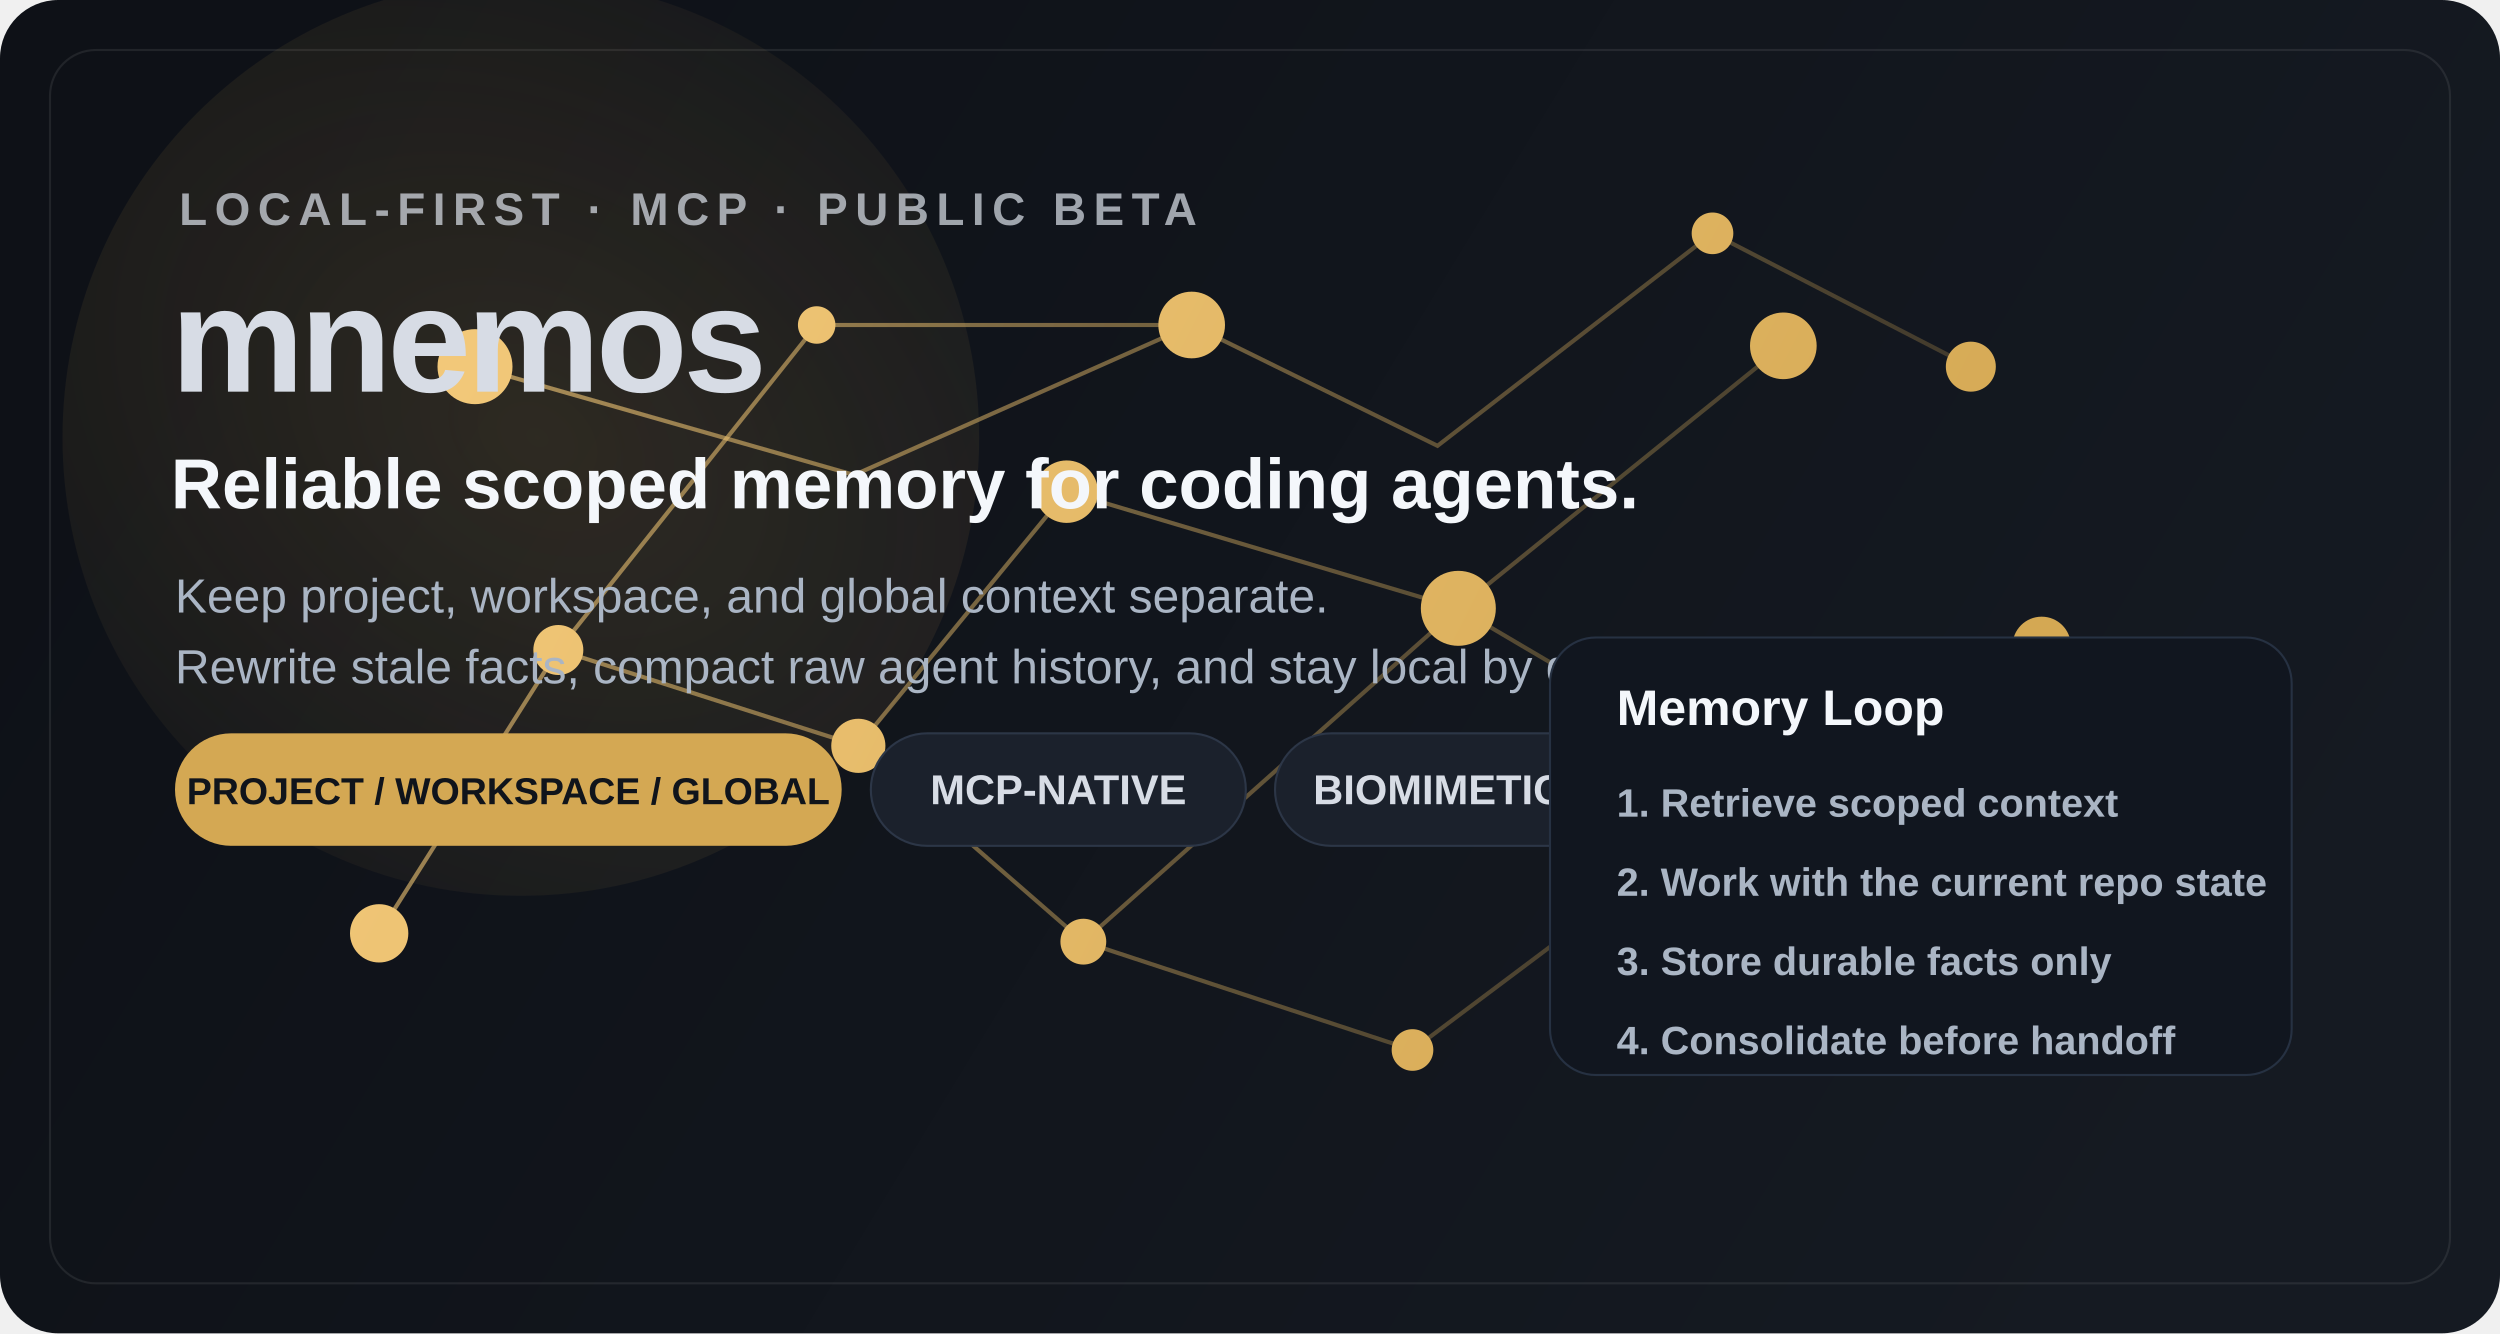
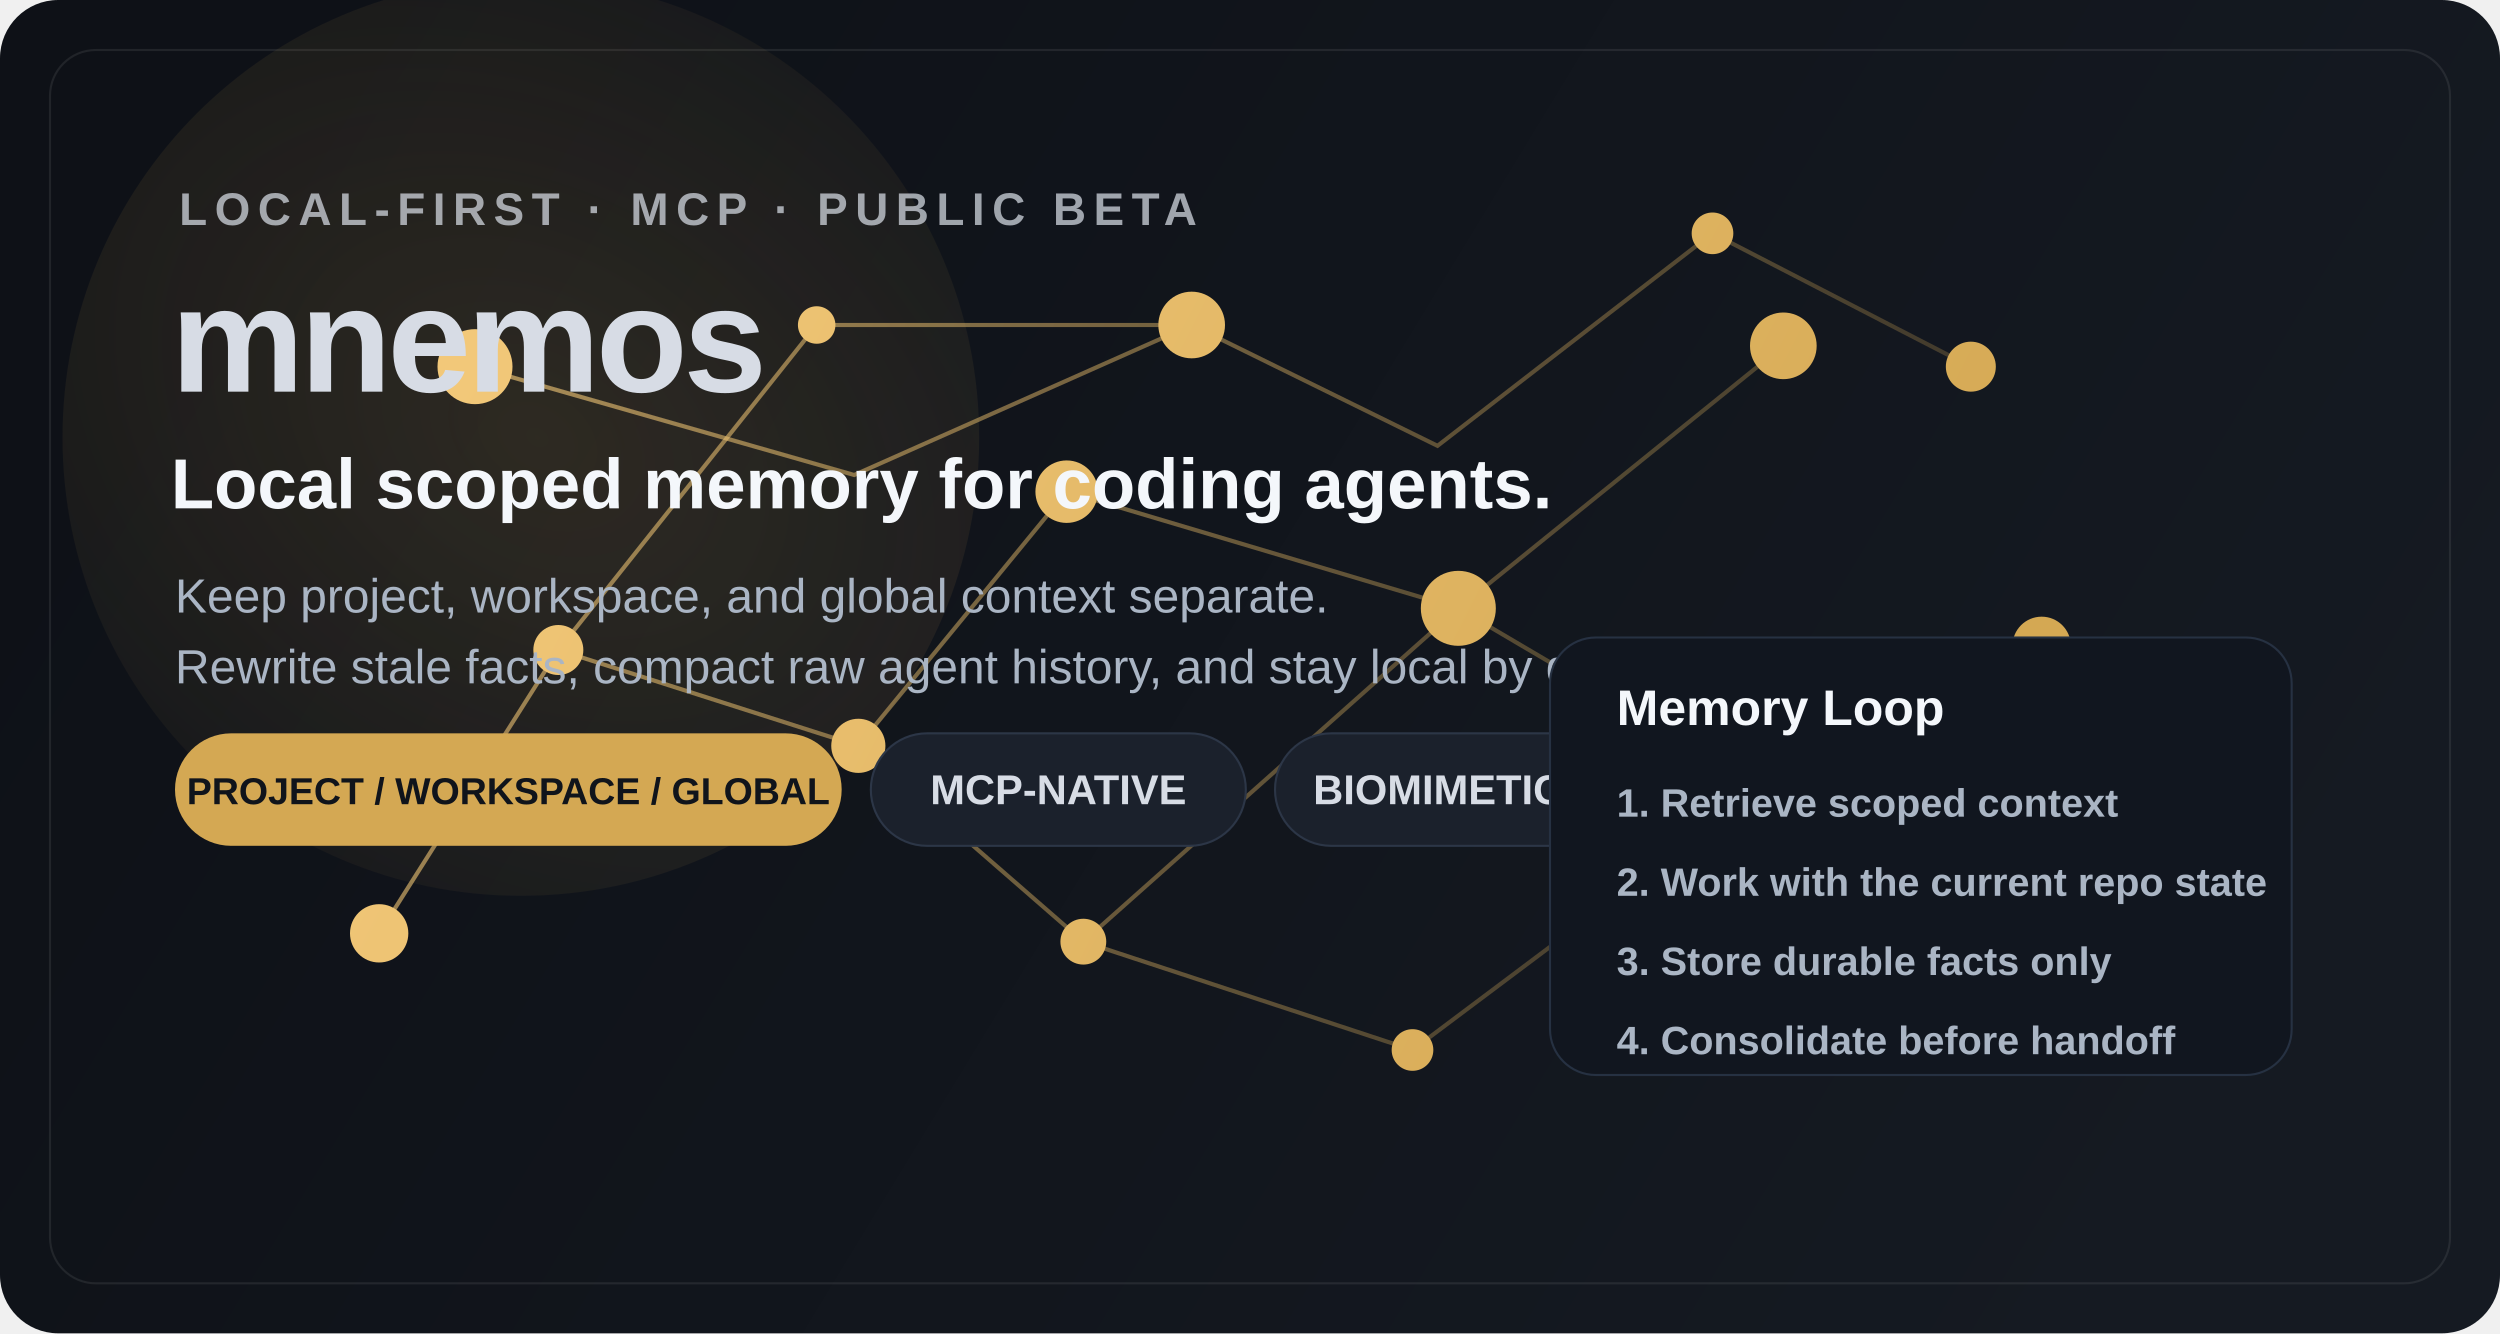
<svg xmlns="http://www.w3.org/2000/svg" width="1200" height="640" viewBox="0 0 1200 640" fill="none" role="img" aria-labelledby="title desc">
  <defs>
    <linearGradient id="bg" x1="120" y1="40" x2="1040" y2="600" gradientUnits="userSpaceOnUse">
      <stop stop-color="#0E1117" />
      <stop offset="1" stop-color="#151A22" />
    </linearGradient>
    <linearGradient id="gold" x1="228" y1="162" x2="870" y2="490" gradientUnits="userSpaceOnUse">
      <stop stop-color="#F2C879" />
      <stop offset="1" stop-color="#D4A853" />
    </linearGradient>
    <linearGradient id="line" x1="170" y1="170" x2="930" y2="470" gradientUnits="userSpaceOnUse">
      <stop stop-color="#F2C879" stop-opacity="0.68" />
      <stop offset="1" stop-color="#D4A853" stop-opacity="0.18" />
    </linearGradient>
    <radialGradient id="glow" cx="0" cy="0" r="1" gradientUnits="userSpaceOnUse" gradientTransform="translate(258 210) rotate(31.8214) scale(462.952 333.312)">
      <stop stop-color="#D4A853" stop-opacity="0.22" />
      <stop offset="1" stop-color="#D4A853" stop-opacity="0" />
    </radialGradient>
    <filter id="soft" x="-60" y="-60" width="1320" height="760" filterUnits="userSpaceOnUse" color-interpolation-filters="sRGB">
      <feGaussianBlur stdDeviation="24" />
    </filter>
  </defs>
  <rect width="1200" height="640" rx="28" fill="url(#bg)" />
  <rect x="24" y="24" width="1152" height="592" rx="22" stroke="#FFFFFF" stroke-opacity="0.08" />
  <g opacity="0.7">
    <circle cx="250" cy="210" r="220" fill="url(#glow)" />
    <circle cx="920" cy="500" r="160" fill="url(#glow)" />
  </g>
  <g stroke="url(#line)" stroke-width="2">
    <path d="M182 448L268 312L412 358L512 236L700 292L856 166" stroke-linecap="round" />
    <path d="M228 176L410 228L572 156L690 214L822 112L946 176" stroke-linecap="round" />
    <path d="M268 312L392 156L572 156" stroke-linecap="round" />
    <path d="M412 358L520 452L700 292" stroke-linecap="round" />
    <path d="M700 292L846 378L980 310" stroke-linecap="round" />
    <path d="M520 452L678 504L846 378" stroke-linecap="round" />
  </g>
  <g fill="url(#gold)">
    <circle cx="182" cy="448" r="14" />
    <circle cx="228" cy="176" r="18" />
    <circle cx="268" cy="312" r="12" />
    <circle cx="392" cy="156" r="9" />
    <circle cx="412" cy="358" r="13" />
    <circle cx="512" cy="236" r="15" />
    <circle cx="520" cy="452" r="11" />
    <circle cx="572" cy="156" r="16" />
    <circle cx="678" cy="504" r="10" />
    <circle cx="700" cy="292" r="18" />
    <circle cx="822" cy="112" r="10" />
    <circle cx="846" cy="378" r="14" />
    <circle cx="856" cy="166" r="16" />
    <circle cx="946" cy="176" r="12" />
    <circle cx="980" cy="310" r="14" />
  </g>
  <g fill="#D7DCE5" font-family="'Segoe UI', Arial, sans-serif">
    <text x="86" y="108" font-size="22" font-weight="700" letter-spacing="3.6" opacity="0.72">LOCAL-FIRST · MCP · PUBLIC BETA</text>
    <text x="82" y="188" font-size="72" font-weight="800" letter-spacing="-2">mnemos</text>
-     <text x="82" y="244" font-size="34" font-weight="700" fill="#F4F7FB">Reliable scoped memory for coding agents.</text>
+     <text x="82" y="244" font-size="34" font-weight="700" fill="#F4F7FB">Local scoped memory for coding agents.</text>
    <text x="84" y="294" font-size="23" font-weight="500" fill="#AAB5C4">
      <tspan x="84" dy="0">Keep project, workspace, and global context separate.</tspan>
      <tspan x="84" dy="34">Rewrite stale facts, compact raw agent history, and stay local by default.</tspan>
    </text>
  </g>
  <g>
    <rect x="84" y="352" width="320" height="54" rx="27" fill="#D4A853" />
    <text x="244" y="386" text-anchor="middle" fill="#10141B" font-family="'Segoe UI', Arial, sans-serif" font-size="18" font-weight="800">PROJECT / WORKSPACE / GLOBAL</text>
    <rect x="418" y="352" width="180" height="54" rx="27" fill="#1B212C" stroke="#2C3647" />
    <text x="508" y="386" text-anchor="middle" fill="#D7DCE5" font-family="'Segoe UI', Arial, sans-serif" font-size="20" font-weight="700">MCP-NATIVE</text>
    <rect x="612" y="352" width="220" height="54" rx="27" fill="#1B212C" stroke="#2C3647" />
    <text x="722" y="386" text-anchor="middle" fill="#D7DCE5" font-family="'Segoe UI', Arial, sans-serif" font-size="20" font-weight="700">BIOMIMETIC CORE</text>
  </g>
  <g>
    <rect x="744" y="306" width="356" height="210" rx="22" fill="#11161F" stroke="#263142" />
    <text x="776" y="348" fill="#F4F7FB" font-family="'Segoe UI', Arial, sans-serif" font-size="24" font-weight="800">Memory Loop</text>
    <g fill="#AAB5C4" font-family="'Segoe UI', Arial, sans-serif" font-size="19" font-weight="600">
      <text x="776" y="392">1. Retrieve scoped context</text>
      <text x="776" y="430">2. Work with the current repo state</text>
      <text x="776" y="468">3. Store durable facts only</text>
      <text x="776" y="506">4. Consolidate before handoff</text>
    </g>
  </g>
</svg>
